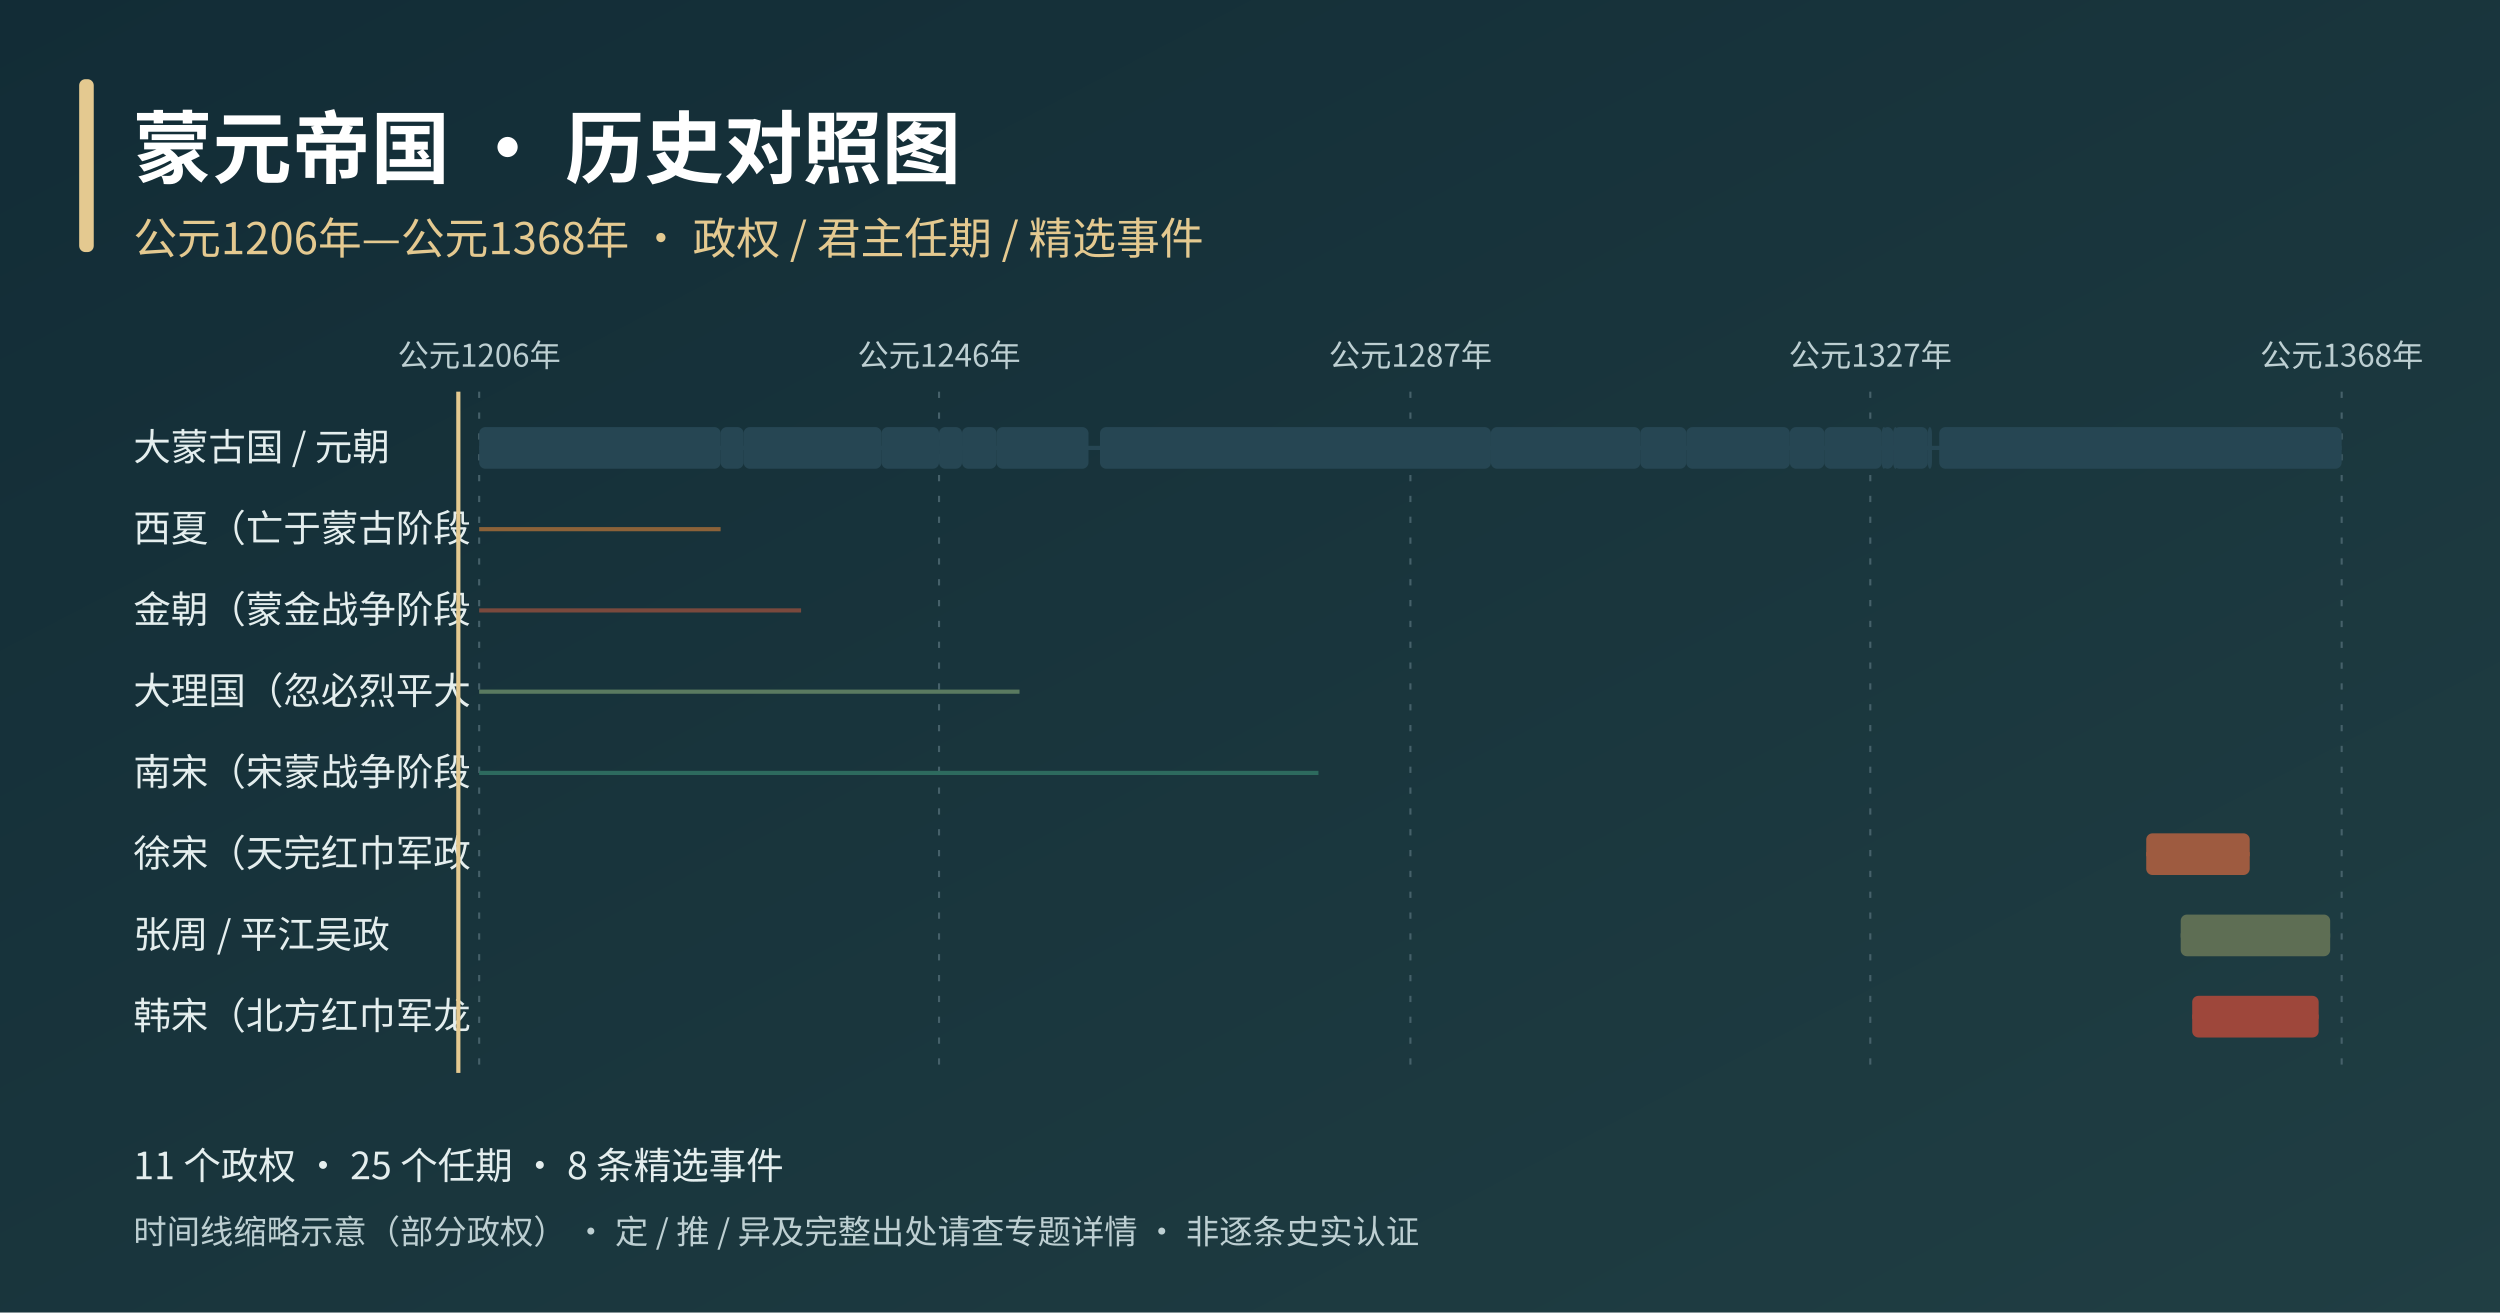
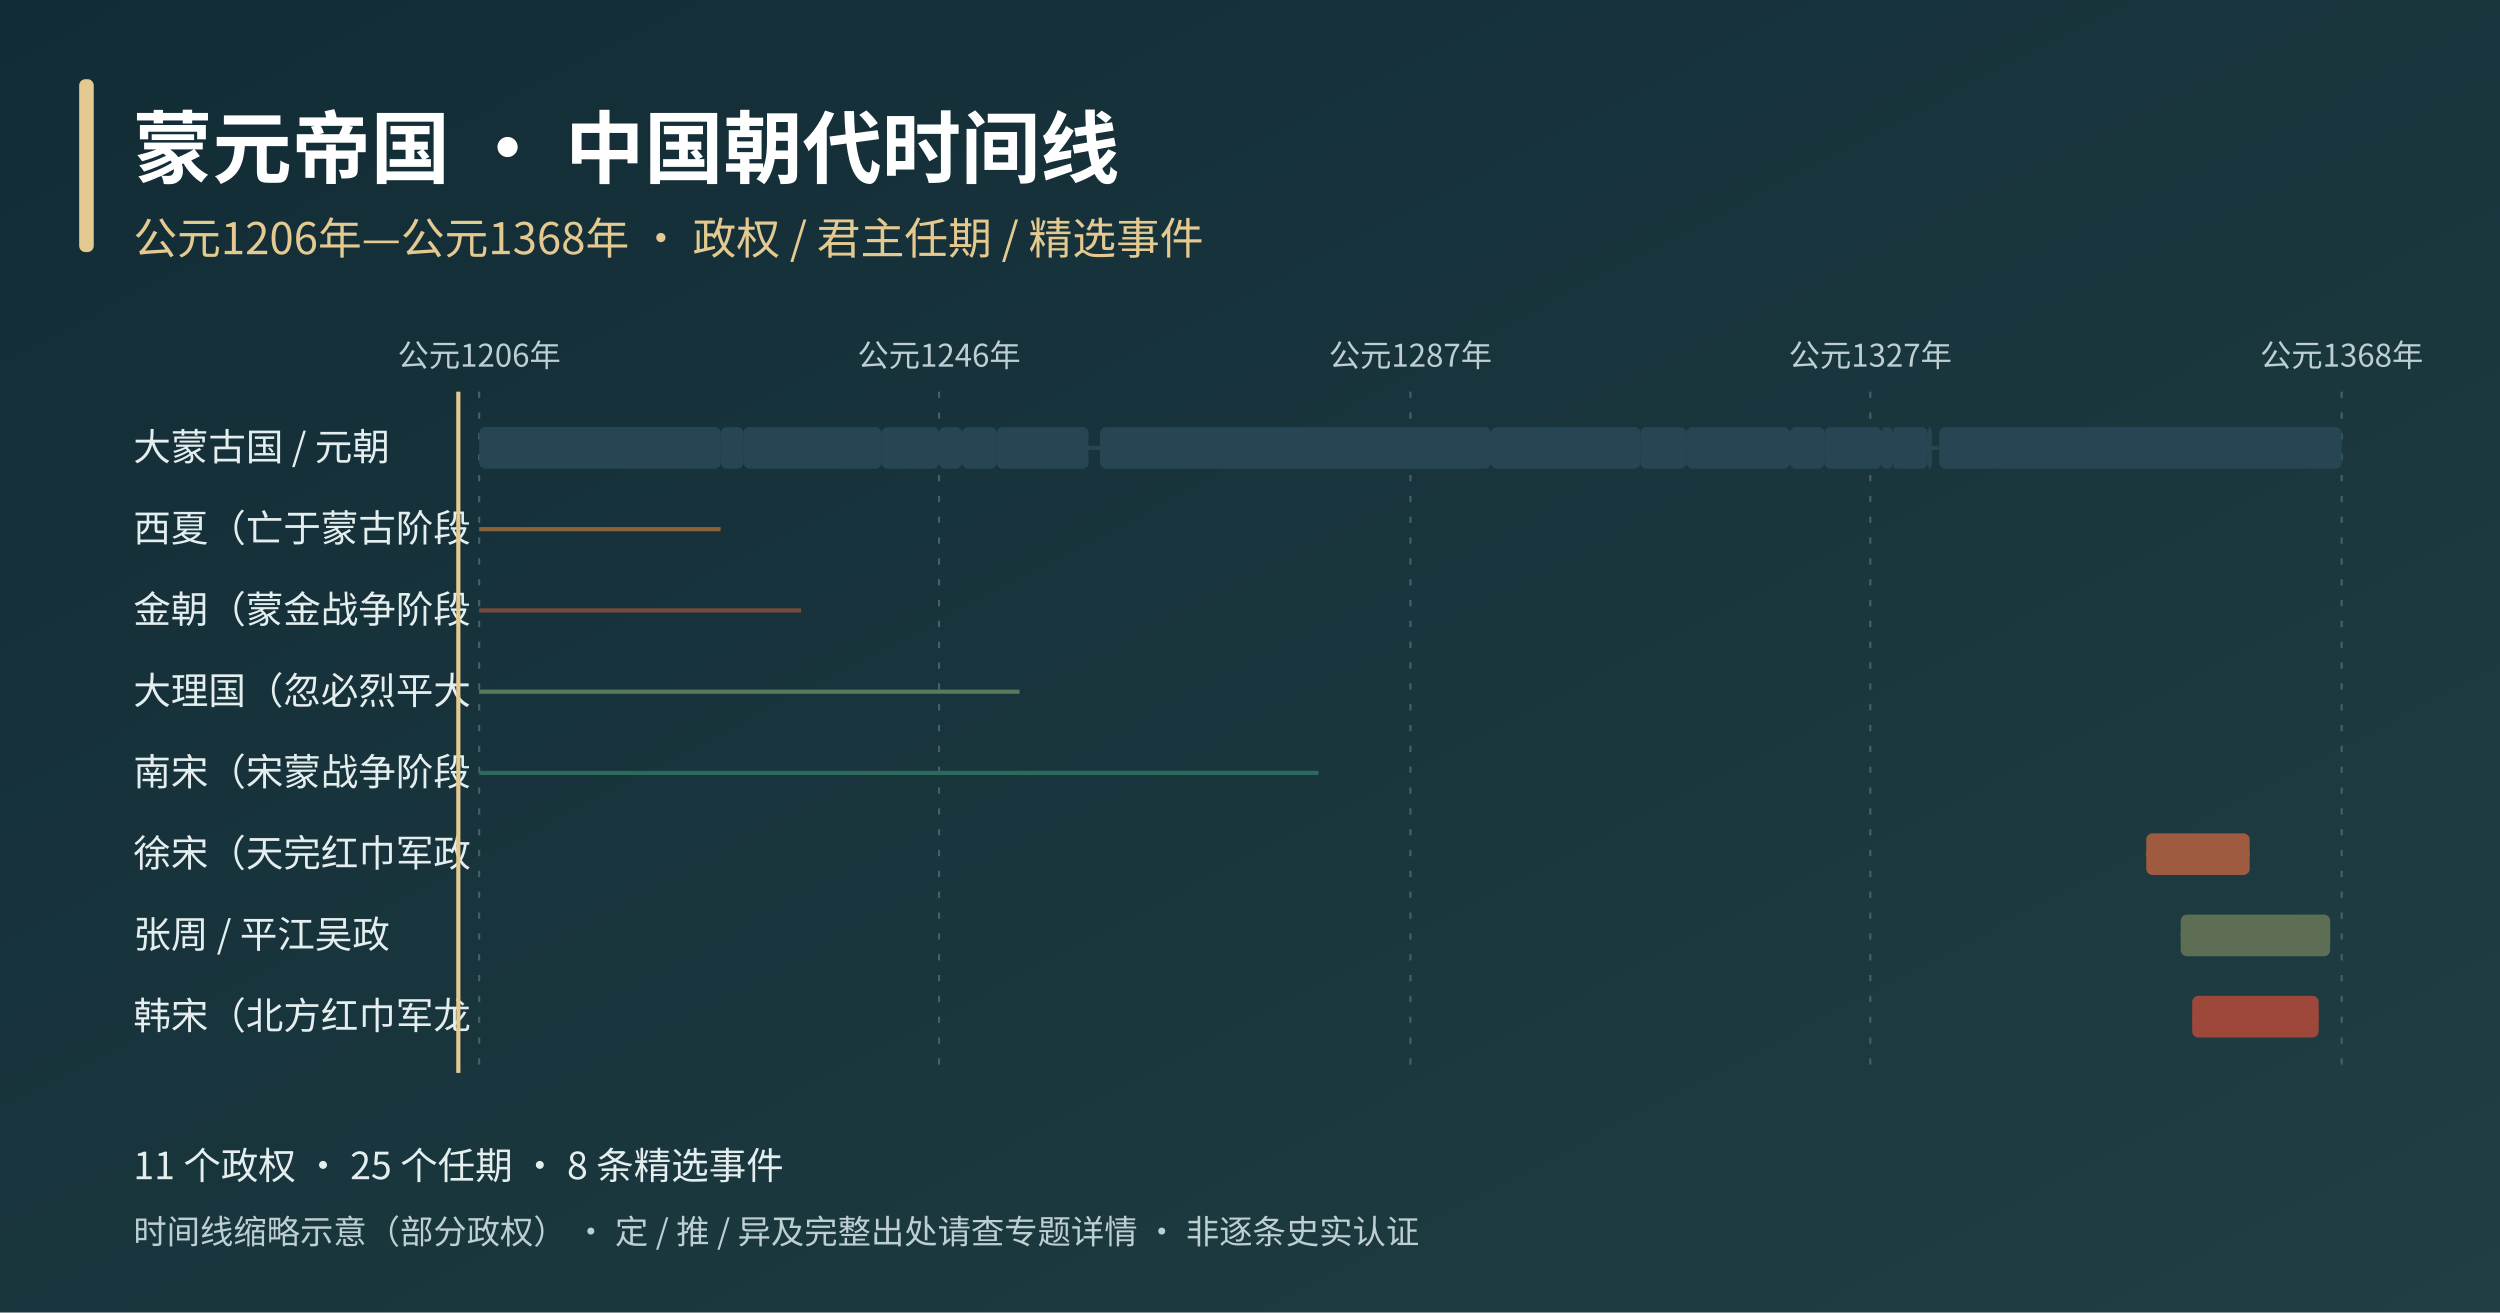
<svg xmlns="http://www.w3.org/2000/svg" width="1200" height="630" viewBox="0 0 1200 630" role="img" aria-labelledby="title desc">
  <defs>
    <linearGradient id="bg" x2="1" y2="1">
      <stop stop-color="#122c36" />
      <stop offset="1" stop-color="#203e43" />
    </linearGradient>
  </defs>
  <rect width="1200" height="630" fill="url(#bg)" />
  <rect x="38" y="38" width="7" height="83" rx="3" fill="#e4c990" />
  <g font-family="Noto Sans CJK SC,Microsoft YaHei,PingFang SC,sans-serif">
-     <text x="64" y="85" fill="#ffffff" font-size="38" font-weight="700">蒙元帝国 · 历史对照图</text>
+     <text x="64" y="85" fill="#ffffff" font-size="38" font-weight="700">蒙元帝国 · 中国朝代时间线</text>
    <text x="64" y="122" fill="#e4c990" font-size="21">公元1206年—公元1368年 · 政权 / 君主任期 / 精选事件</text>
    <path d="M230.00 188V515" stroke="#46616a" stroke-dasharray="3 7" />
    <text x="230.00" y="176" text-anchor="middle" fill="#bdcfd2" font-size="15">公元1206年</text>
    <path d="M450.74 188V515" stroke="#46616a" stroke-dasharray="3 7" />
    <text x="450.74" y="176" text-anchor="middle" fill="#bdcfd2" font-size="15">公元1246年</text>
    <path d="M677.00 188V515" stroke="#46616a" stroke-dasharray="3 7" />
    <text x="677.00" y="176" text-anchor="middle" fill="#bdcfd2" font-size="15">公元1287年</text>
    <path d="M897.74 188V515" stroke="#46616a" stroke-dasharray="3 7" />
    <text x="897.74" y="176" text-anchor="middle" fill="#bdcfd2" font-size="15">公元1327年</text>
    <path d="M1124.00 188V515" stroke="#46616a" stroke-dasharray="3 7" />
    <text x="1124.00" y="176" text-anchor="middle" fill="#bdcfd2" font-size="15">公元1368年</text>
    <text x="64" y="221" fill="#e4eeee" font-size="18">大蒙古国 / 元朝</text>
    <path d="M230 215H1124" stroke="#264653" stroke-width="2" />
    <rect x="230.00" y="205" width="115.89" height="20" rx="3" fill="#264653" opacity="1" />
    <rect x="345.89" y="205" width="11.04" height="20" rx="3" fill="#264653" opacity="1" />
    <rect x="356.93" y="205" width="66.22" height="20" rx="3" fill="#264653" opacity="1" />
    <rect x="423.15" y="205" width="27.59" height="20" rx="3" fill="#264653" opacity="1" />
    <rect x="450.74" y="205" width="11.04" height="20" rx="3" fill="#264653" opacity="1" />
    <rect x="461.78" y="205" width="16.56" height="20" rx="3" fill="#264653" opacity="1" />
    <rect x="478.33" y="205" width="44.15" height="20" rx="3" fill="#264653" opacity="1" />
    <rect x="528.00" y="205" width="187.63" height="20" rx="3" fill="#264653" opacity="1" />
    <rect x="715.63" y="205" width="71.74" height="20" rx="3" fill="#264653" opacity="1" />
    <rect x="787.37" y="205" width="22.07" height="20" rx="3" fill="#264653" opacity="1" />
    <rect x="809.44" y="205" width="49.67" height="20" rx="3" fill="#264653" opacity="1" />
    <rect x="859.11" y="205" width="16.56" height="20" rx="3" fill="#264653" opacity="1" />
    <rect x="875.67" y="205" width="27.59" height="20" rx="3" fill="#264653" opacity="1" />
    <rect x="903.26" y="205" width="2.00" height="20" rx="3" fill="#264653" opacity="1" />
    <rect x="903.26" y="205" width="5.52" height="20" rx="3" fill="#264653" opacity="1" />
    <rect x="908.78" y="205" width="2.00" height="20" rx="3" fill="#264653" opacity="1" />
    <rect x="908.78" y="205" width="16.56" height="20" rx="3" fill="#264653" opacity="1" />
    <rect x="925.33" y="205" width="2.00" height="20" rx="3" fill="#264653" opacity="1" />
    <rect x="930.85" y="205" width="193.15" height="20" rx="3" fill="#264653" opacity="1" />
    <text x="64" y="260" fill="#e4eeee" font-size="18">西夏（亡于蒙古阶段</text>
    <path d="M230 254H345.889" stroke="#8c6239" stroke-width="2" />
    <text x="64" y="299" fill="#e4eeee" font-size="18">金朝（蒙金战争阶段</text>
    <path d="M230 293H384.519" stroke="#7a493d" stroke-width="2" />
    <text x="64" y="338" fill="#e4eeee" font-size="18">大理国（忽必烈平大</text>
    <path d="M230 332H489.37" stroke="#5a7a60" stroke-width="2" />
    <text x="64" y="377" fill="#e4eeee" font-size="18">南宋（宋蒙战争阶段</text>
    <path d="M230 371H632.852" stroke="#2d6a5e" stroke-width="2" />
    <text x="64" y="416" fill="#e4eeee" font-size="18">徐宋（天完红巾军政</text>
    <path d="M1030.185 410H1079.852" stroke="#9e5b40" stroke-width="2" />
    <rect x="1030.19" y="400" width="49.67" height="20" rx="3" fill="#9e5b40" opacity="1" />
    <text x="64" y="455" fill="#e4eeee" font-size="18">张周 / 平江吴政</text>
    <path d="M1046.741 449H1118.481" stroke="#5e6e54" stroke-width="2" />
    <rect x="1046.74" y="439" width="71.74" height="20" rx="3" fill="#5e6e54" opacity="1" />
    <text x="64" y="494" fill="#e4eeee" font-size="18">韩宋（北方红巾军龙</text>
    <path d="M1052.259 488H1112.963" stroke="#9e473b" stroke-width="2" />
    <rect x="1052.26" y="478" width="60.70" height="20" rx="3" fill="#9e473b" opacity="1" />
    <path d="M220 188V515" stroke="#e4c990" stroke-width="2" />
    <text x="64" y="566" fill="#e4eeee" font-size="18">11 个政权 · 25 个任期 · 8 条精选事件</text>
    <text x="64" y="597" fill="#bdcfd2" font-size="16">时间线缩略示意（部分政权） · 定 / 推 / 异及完整出处请查专题详情 · 非逐条史实认证</text>
  </g>
</svg>
